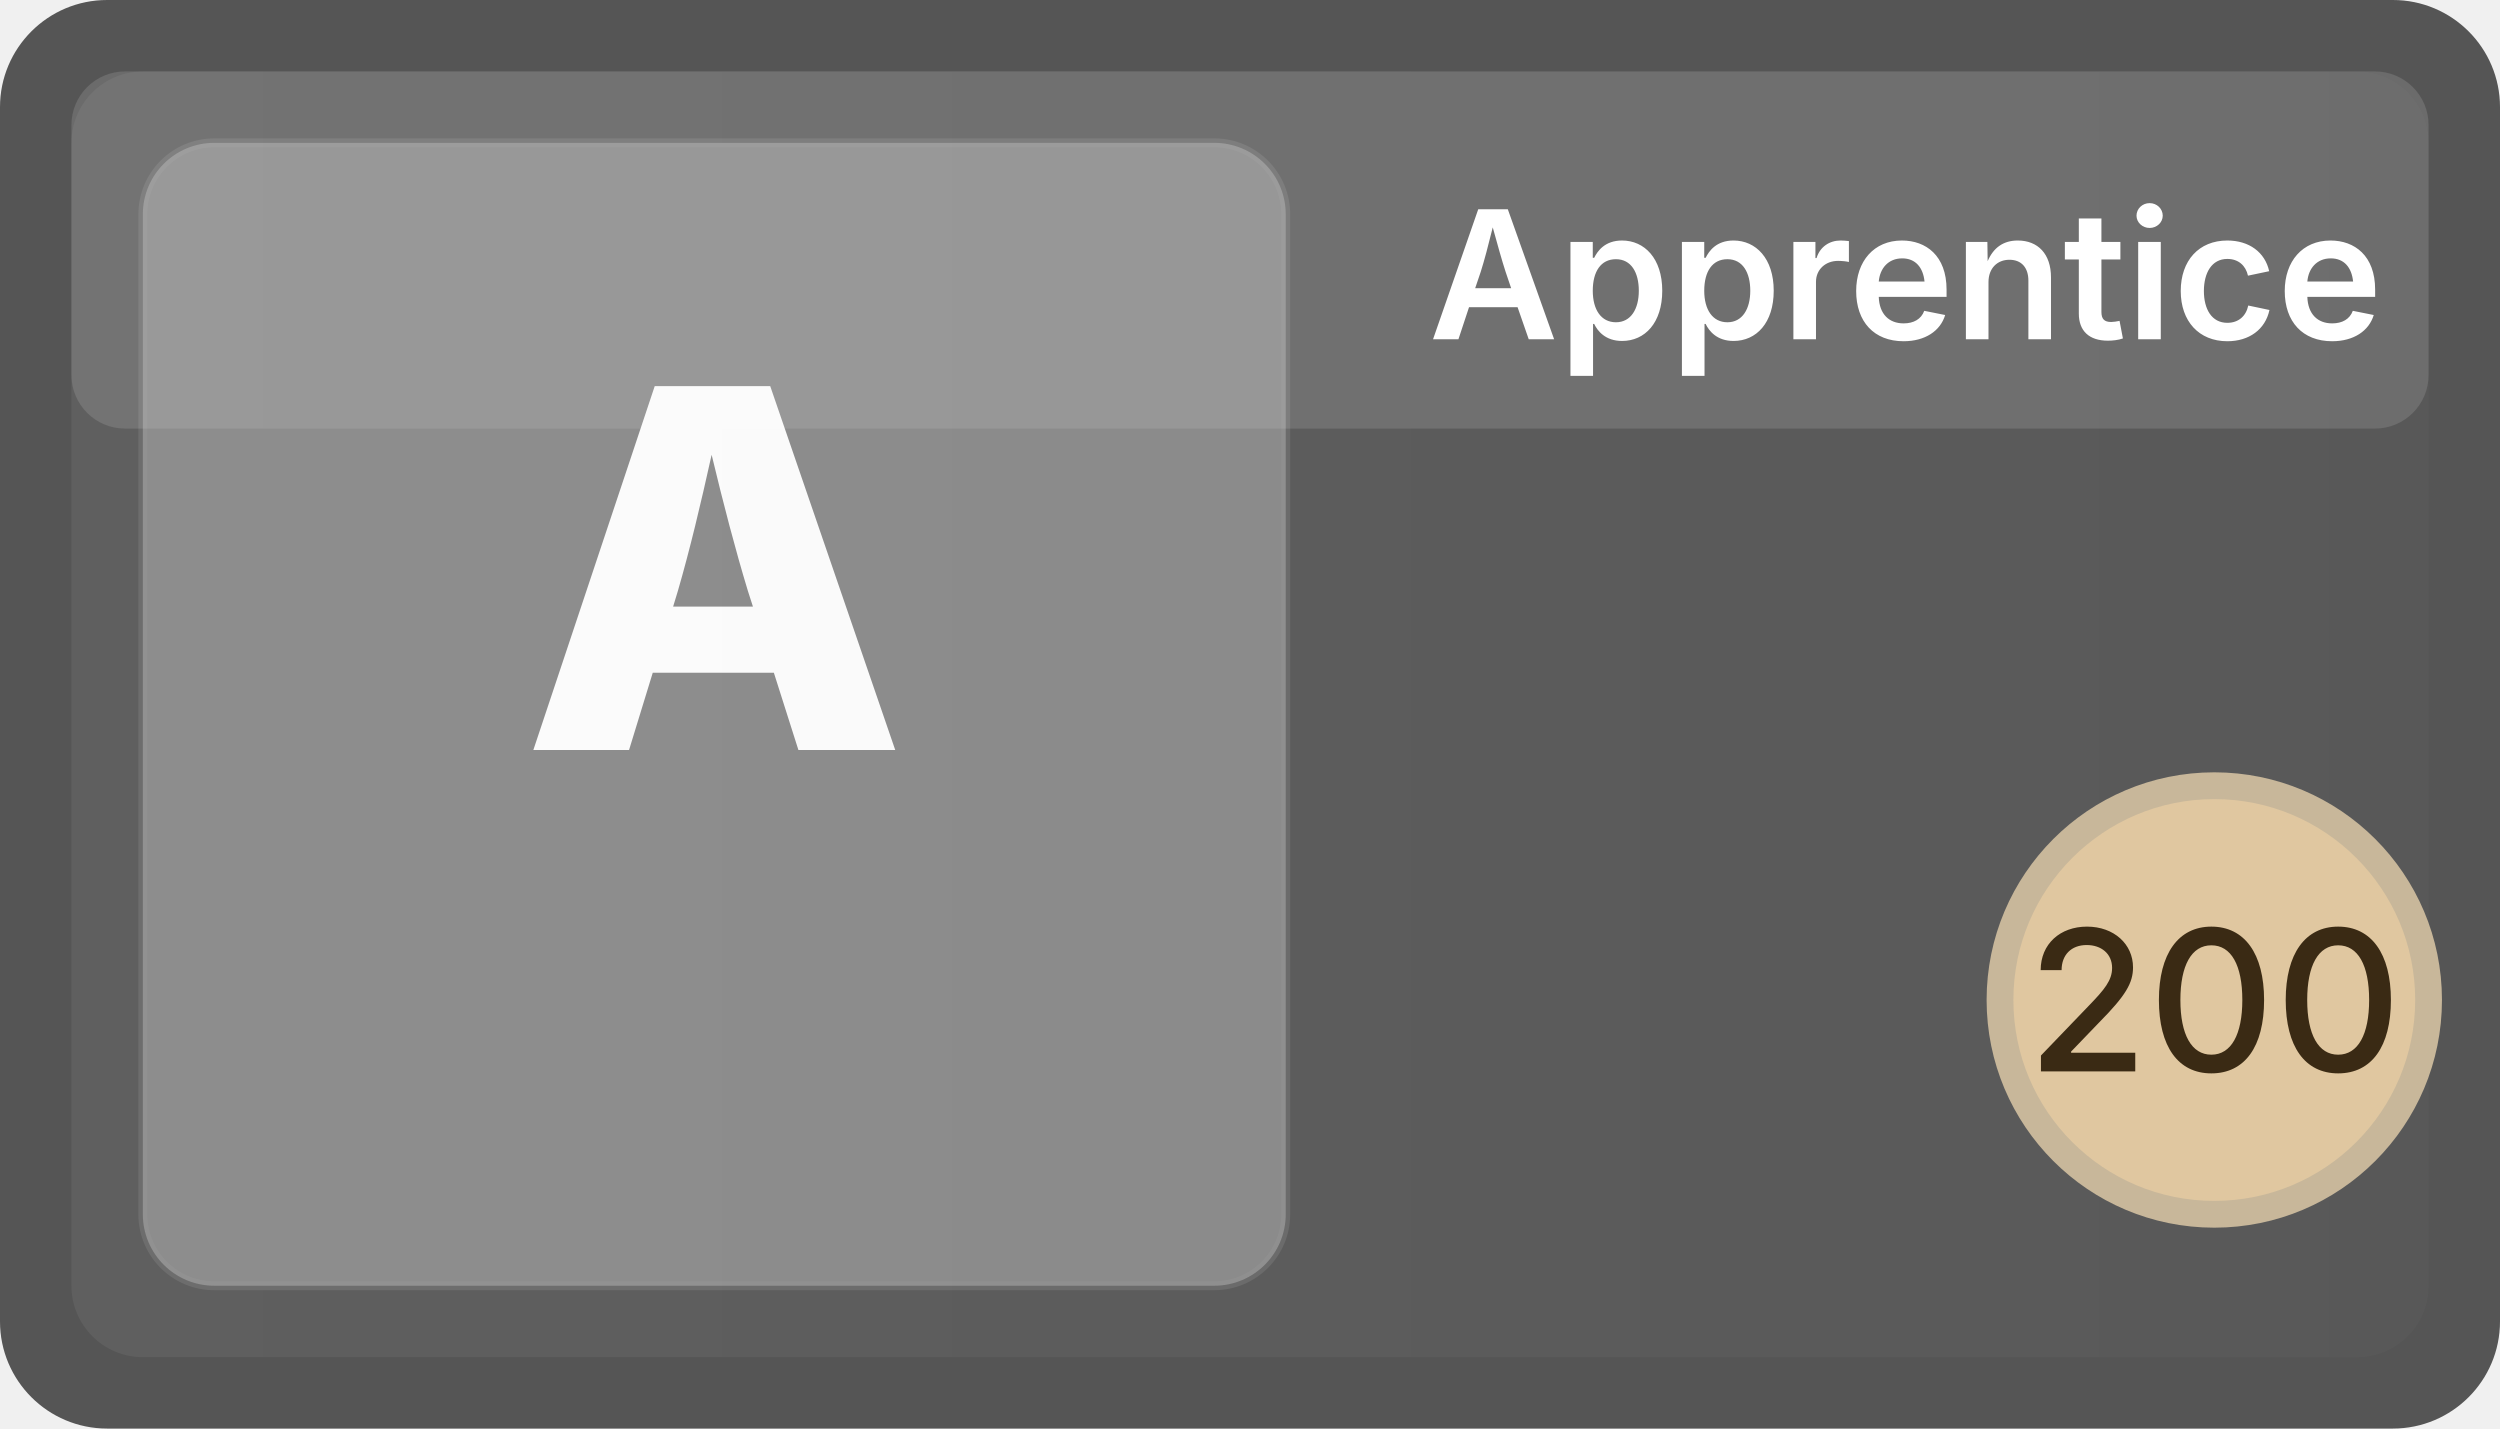
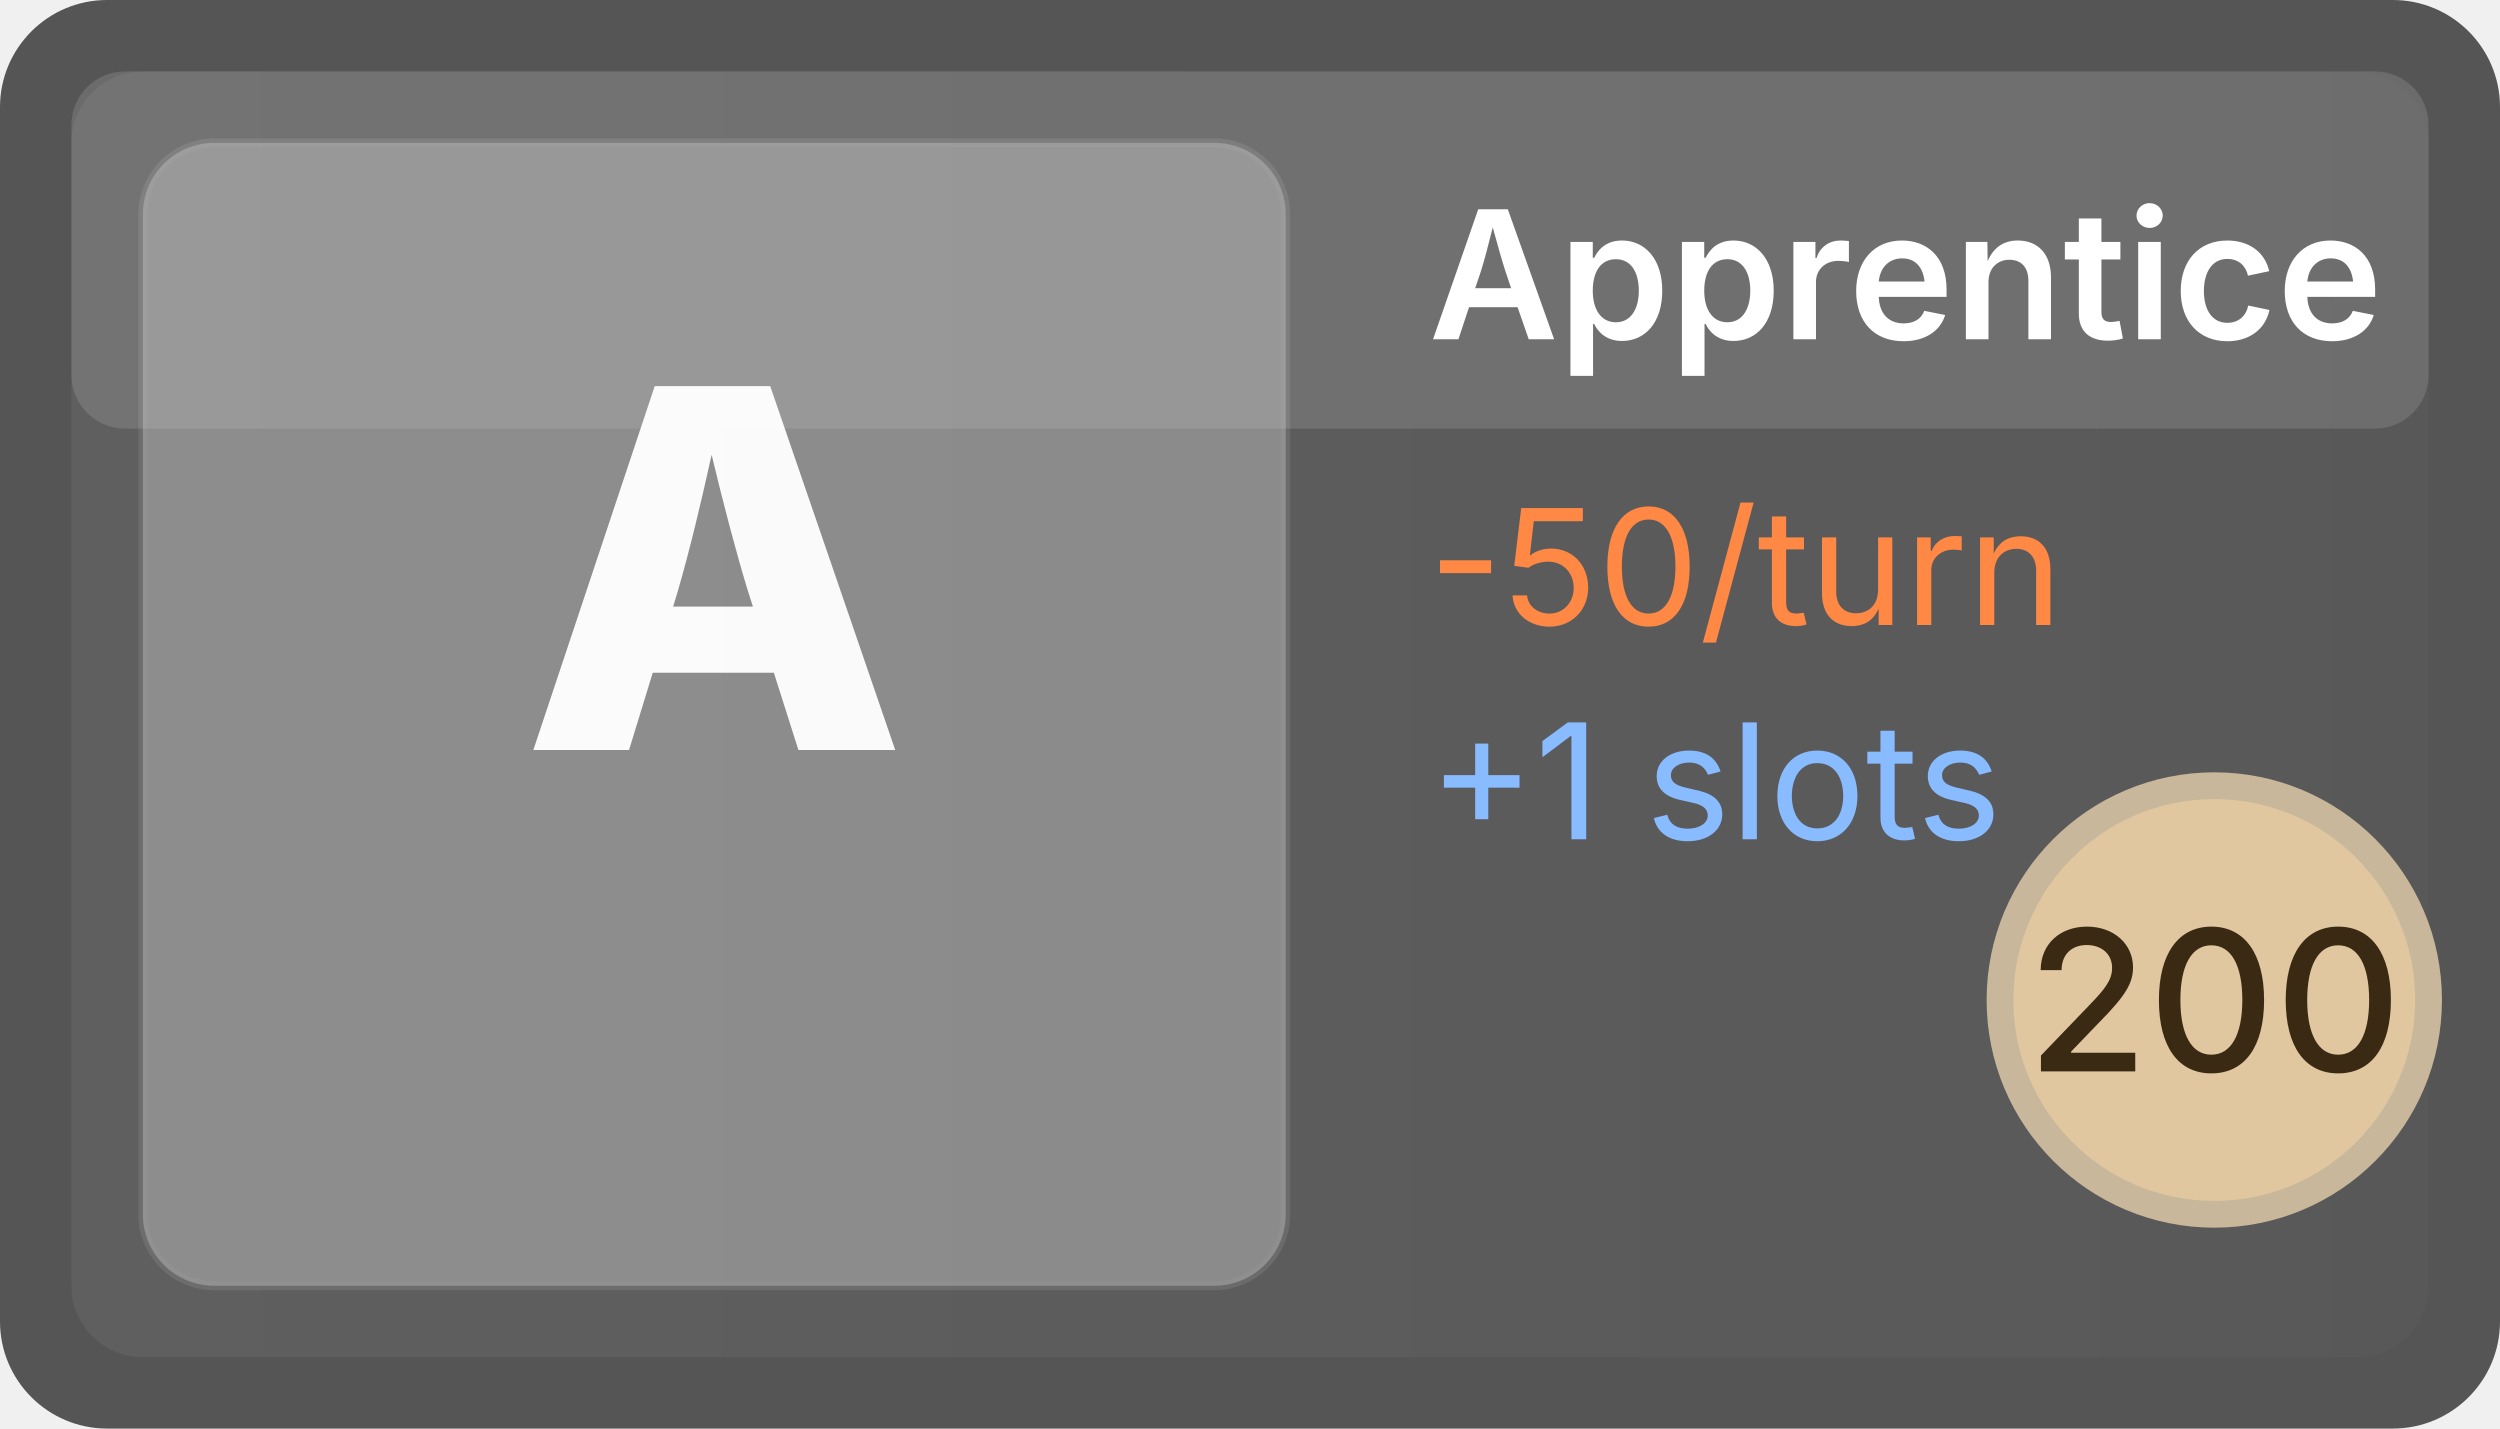
<svg xmlns="http://www.w3.org/2000/svg" width="140" height="80" viewBox="0 0 140 80" role="img" aria-label="Apprentice">
  <defs>
    <linearGradient id="g-staff-apprentice" x1="0" x2="1">
      <stop offset="0" stop-color="#ffffff" stop-opacity="0.06" />
      <stop offset="1" stop-color="#ffffff" stop-opacity="0.02" />
    </linearGradient>
  </defs>
  <rect x="0" y="0" width="140" height="80" rx="6" ry="6" fill="#555555" />
  <rect x="4" y="4" width="132" height="72" rx="4" ry="4" fill="url(#g-staff-apprentice)" />
  <rect x="4" y="4" width="132" height="20" rx="3" ry="3" fill="#cccccc" opacity="0.18" />
  <g class="ms-card-graphic" aria-hidden="true">
    <rect x="8" y="8" width="64" height="64" rx="4" ry="4" fill="#cccccc" opacity="0.42" stroke="#ffffff" stroke-width="0.5" stroke-opacity="0.22" />
    <text x="40" y="42" font-family="Inter, Segoe UI, Arial, sans-serif" font-size="28" fill="#ffffff" font-weight="800" text-anchor="middle" opacity="0.96">A</text>
  </g>
  <text x="80" y="19" font-family="Inter, Segoe UI, Arial, sans-serif" font-size="10" fill="#ffffff" font-weight="600" text-anchor="start">Apprentice</text>
+   <text x="80" y="35" font-family="Inter, Segoe UI, Arial, sans-serif" font-size="9" fill="#ff8844" font-weight="400" text-anchor="start">-50/turn</text>
+   <text x="80" y="47" font-family="Inter, Segoe UI, Arial, sans-serif" font-size="9" fill="#88bbff" font-weight="400" text-anchor="start">+1 slots</text>
  <circle cx="124" cy="56" r="12" fill="#e0c7a0" stroke="#c8b79a" stroke-width="1.5" />
  <text x="124" y="60" font-family="Inter, Segoe UI, Arial, sans-serif" font-size="11" fill="#3a2a14" text-anchor="middle" font-weight="500">200</text>
</svg>
